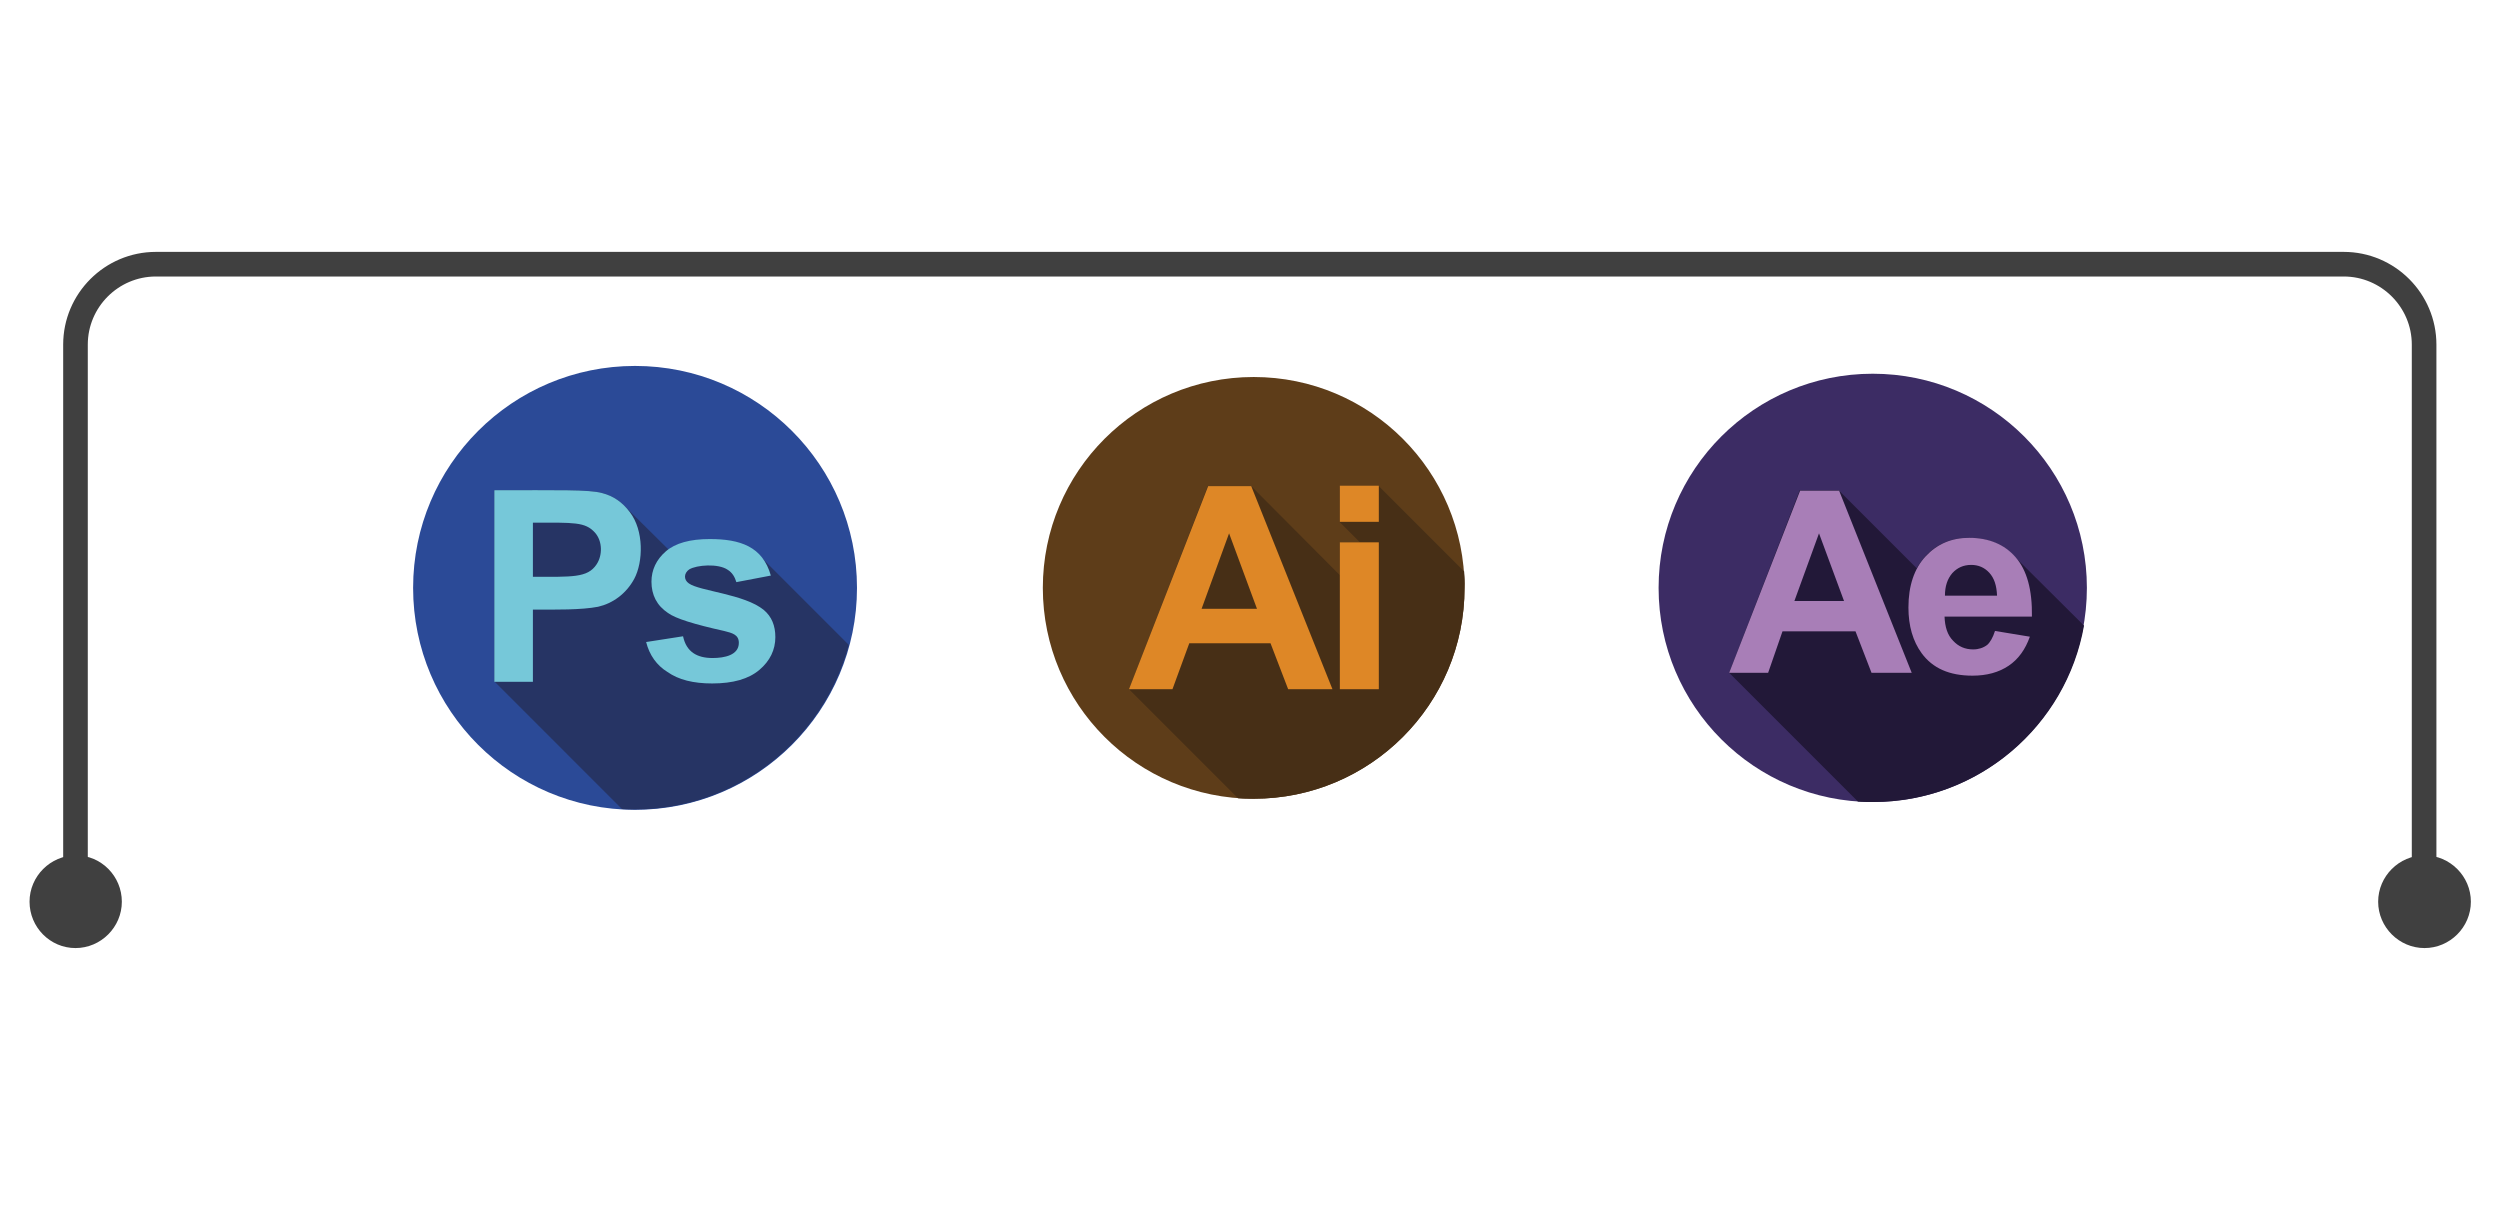
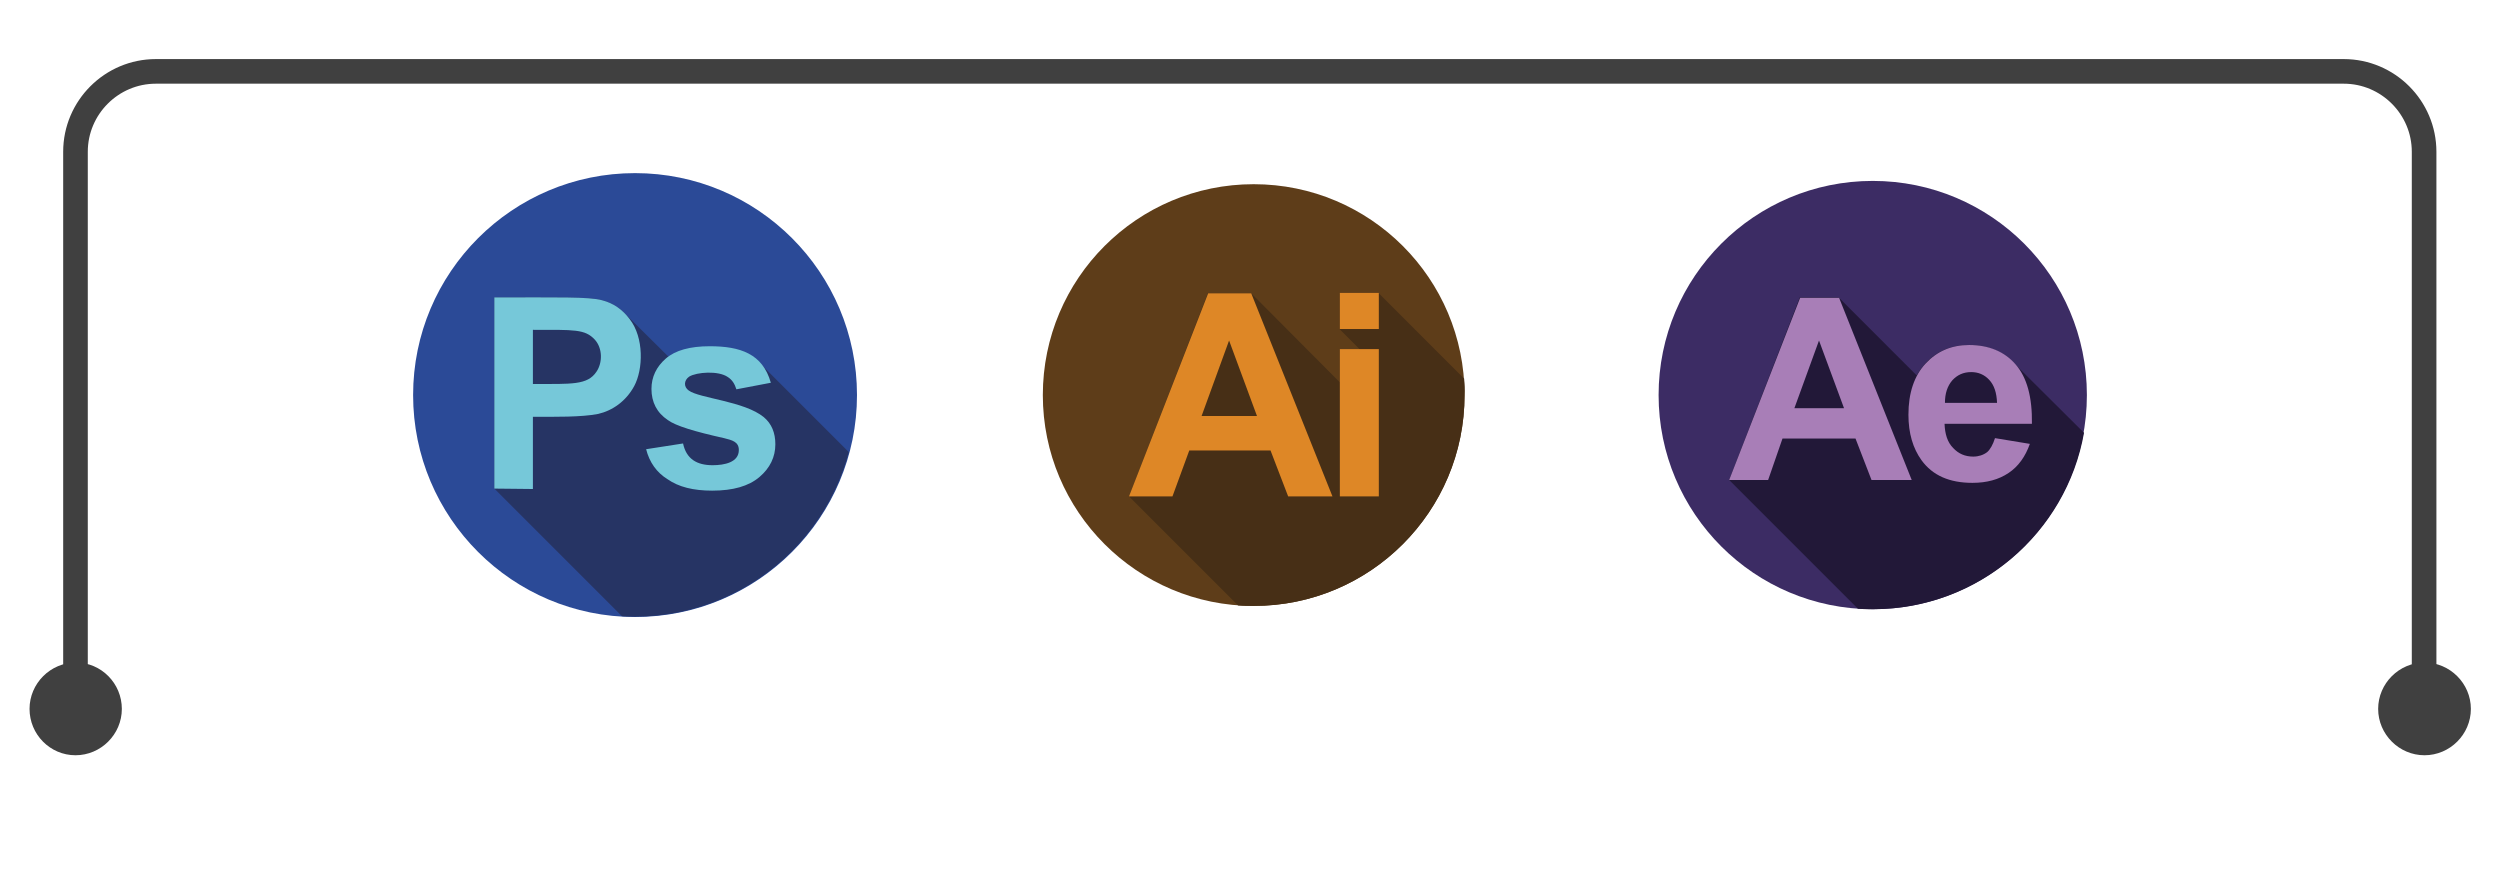
- <svg xmlns="http://www.w3.org/2000/svg" version="1.1" id="Layer_1" x="0px" y="0px" viewBox="0 0 609.4 295.4" style="enable-background:new 0 0 609.4 295.4;" xml:space="preserve">
+ <svg xmlns="http://www.w3.org/2000/svg" version="1.1" id="Layer_1" x="0px" y="0px" viewBox="0 0 609.4 212" style="enable-background:new 0 0 609.4 212;" xml:space="preserve">
  <style type="text/css">
	.st0{fill:#2B4A97;}
	.st1{fill:#263464;}
	.st2{fill:#76C8D9;}
	.st3{fill:#3C2C64;}
	.st4{fill:#221838;}
	.st5{fill:#A87EB7;}
	.st6{fill:#5E3D19;}
	.st7{fill:#472F16;}
	.st8{fill:#DE8726;}
	.st9{opacity:0.75;}
	.st10{fill:none;stroke:#000000;stroke-width:6;stroke-miterlimit:10;}
</style>
  <g>
    <g>
      <g>
-         <circle class="st0" cx="154.8" cy="143.3" r="54.1" />
-         <path class="st1" d="M172.9,131.6c-4.3,0-7.6,0.8-9.9,2.4l-10.4-10.3l0,0c-1.6-1.7-3.5-2.9-5.8-3.5c-3.2-0.9-10.9-0.7-26.3-0.7     v46.6l31.1,31.1c1,0.1,2.1,0.1,3.1,0.1c25,0,46.1-17,52.2-40.1l-22-22l0,0C182.1,132.4,178,131.6,172.9,131.6z" />
+         <circle class="st0" cx="154.8" cy="96.3" r="54.1" />
+         <path class="st1" d="M172.9,84.6c-4.3,0-7.6,0.8-9.9,2.4l-10.4-10.3l0,0c-1.6-1.7-3.5-2.9-5.8-3.5c-3.2-0.9-10.9-0.7-26.3-0.7     v46.6l31.1,31.1c1,0.1,2.1,0.1,3.1,0.1c25,0,46.1-17,52.2-40.1l-22-22l0,0C182.1,85.4,178,84.6,172.9,84.6z" />
        <g>
-           <path class="st2" d="M120.5,166.1v-46.6c15.4,0,23.1-0.2,26.3,0.7c2.7,0.7,4.9,2.2,6.7,4.6c3.5,4.5,3.3,12.2,1.1,16.3      c-2,3.7-5.3,6-8.8,6.8c-4.1,0.8-10.3,0.7-15.9,0.7v17.6H120.5L120.5,166.1z M129.9,127.4v13.2c9.5,0,13.3,0.3,15.5-3      c1.5-2.2,1.5-5.7-0.4-7.8C142.6,127.2,140,127.4,129.9,127.4z" />
-           <path class="st2" d="M157.5,156.5l9-1.4c0.8,3.8,3.4,5.3,7.2,5.3c2.9,0,6.4-0.7,6.4-3.7c0-2-1.6-2.4-3.6-2.9      c-7.2-1.6-11.8-3-13.7-4.4c-2.7-1.8-4-4.4-4-7.6c0-2.9,1.2-5.4,3.5-7.4c2.3-2,5.9-3,10.7-3c7.4,0,12.9,1.8,14.9,8.9l-8.4,1.6      c-0.4-1.3-1-2.3-2.1-3c-2.3-1.6-7.6-1.2-9.4-0.1c-1.3,0.9-1.4,2.5-0.1,3.4c2.6,1.9,13.6,2.6,18.3,6.5c1.9,1.6,2.8,3.8,2.8,6.6      c0,3.1-1.3,5.8-3.9,8c-2.6,2.2-6.4,3.3-11.5,3.3c-4.6,0-8.2-0.9-10.9-2.8C160.1,162.2,158.3,159.7,157.5,156.5z" />
+           <path class="st2" d="M120.5,119.1V72.5c15.4,0,23.1-0.2,26.3,0.7c2.7,0.7,4.9,2.2,6.7,4.6c3.5,4.5,3.3,12.2,1.1,16.3      c-2,3.7-5.3,6-8.8,6.8c-4.1,0.8-10.3,0.7-15.9,0.7v17.6L120.5,119.1L120.5,119.1z M129.9,80.4v13.2c9.5,0,13.3,0.3,15.5-3      c1.5-2.2,1.5-5.7-0.4-7.8C142.6,80.2,140,80.4,129.9,80.4z" />
+           <path class="st2" d="M157.5,109.5l9-1.4c0.8,3.8,3.4,5.3,7.2,5.3c2.9,0,6.4-0.7,6.4-3.7c0-2-1.6-2.4-3.6-2.9      c-7.2-1.6-11.8-3-13.7-4.4c-2.7-1.8-4-4.4-4-7.6c0-2.9,1.2-5.4,3.5-7.4c2.3-2,5.9-3,10.7-3c7.4,0,12.9,1.8,14.9,8.9l-8.4,1.6      c-0.4-1.3-1-2.3-2.1-3c-2.3-1.6-7.6-1.2-9.4-0.1c-1.3,0.9-1.4,2.5-0.1,3.4c2.6,1.9,13.6,2.6,18.3,6.5c1.9,1.6,2.8,3.8,2.8,6.6      c0,3.1-1.3,5.8-3.9,8c-2.6,2.2-6.4,3.3-11.5,3.3c-4.6,0-8.2-0.9-10.9-2.8C160.1,115.2,158.3,112.7,157.5,109.5z" />
        </g>
      </g>
      <g>
-         <circle class="st3" cx="456.5" cy="143.3" r="52.2" />
-         <path class="st4" d="M479.9,131.1c-4.3,0-7.8,1.5-10.6,4.5c-0.8,0.9-1.5,1.9-2.1,2.9l-19-19h-9.5L421.5,164l31.4,31.4     c1.2,0.1,2.5,0.1,3.7,0.1c25.7,0,47.1-18.6,51.4-43L490.4,135l0,0C487.7,132.4,484.2,131.1,479.9,131.1z" />
+         <circle class="st3" cx="456.5" cy="96.3" r="52.2" />
+         <path class="st4" d="M479.9,84.1c-4.3,0-7.8,1.5-10.6,4.5c-0.8,0.9-1.5,1.9-2.1,2.9l-19-19h-9.5L421.5,117l31.4,31.4     c1.2,0.1,2.5,0.1,3.7,0.1c25.7,0,47.1-18.6,51.4-43L490.4,88l0,0C487.7,85.4,484.2,84.1,479.9,84.1z" />
        <g>
-           <path class="st5" d="M466,164h-9.8l-3.9-10.1h-17.8L431,164h-9.5l17.3-44.4h9.5L466,164z M449.5,146.5l-6.1-16.5l-6,16.5H449.5z      " />
-           <path class="st5" d="M486.3,153.8l8.5,1.4c-1.1,3.1-2.8,5.5-5.2,7.1c-2.4,1.6-5.3,2.4-8.8,2.4c-5.6,0-9.7-1.8-12.4-5.5      c-2.1-2.9-3.2-6.6-3.2-11.1c0-5.3,1.4-9.5,4.2-12.5c2.8-3,6.3-4.5,10.6-4.5c4.8,0,8.6,1.6,11.3,4.7c2.8,3.2,4.1,8,4,14.5h-21.3      c0.1,2.5,0.7,4.5,2.1,5.9c1.3,1.4,2.9,2.1,4.9,2.1c1.3,0,2.5-0.4,3.4-1.1C485.1,156.6,485.8,155.4,486.3,153.8z M486.8,145.2      c-0.1-2.5-0.7-4.3-1.9-5.6c-1.2-1.3-2.7-1.9-4.4-1.9c-1.9,0-3.4,0.7-4.6,2c-1.2,1.4-1.8,3.2-1.8,5.5L486.8,145.2L486.8,145.2z" />
+           <path class="st5" d="M466,117h-9.8l-3.9-10.1h-17.8L431,117h-9.5l17.3-44.4h9.5L466,117z M449.5,99.5L443.4,83l-6,16.5H449.5z" />
+           <path class="st5" d="M486.3,106.8l8.5,1.4c-1.1,3.1-2.8,5.5-5.2,7.1c-2.4,1.6-5.3,2.4-8.8,2.4c-5.6,0-9.7-1.8-12.4-5.5      c-2.1-2.9-3.2-6.6-3.2-11.1c0-5.3,1.4-9.5,4.2-12.5c2.8-3,6.3-4.5,10.6-4.5c4.8,0,8.6,1.6,11.3,4.7c2.8,3.2,4.1,8,4,14.5h-21.3      c0.1,2.5,0.7,4.5,2.1,5.9c1.3,1.4,2.9,2.1,4.9,2.1c1.3,0,2.5-0.4,3.4-1.1C485.1,109.6,485.8,108.4,486.3,106.8z M486.8,98.2      c-0.1-2.5-0.7-4.3-1.9-5.6c-1.2-1.3-2.7-1.9-4.4-1.9c-1.9,0-3.4,0.7-4.6,2c-1.2,1.4-1.8,3.2-1.8,5.5L486.8,98.2L486.8,98.2z" />
        </g>
      </g>
      <g>
-         <circle class="st6" cx="305.6" cy="143.3" r="51.4" />
-         <path class="st7" d="M356.9,139.3l-20.8-20.8h-9.5v8.8l4.9,4.9h-4.9v8L305,118.5h-10.6L275.2,168l26.6,26.6     c1.3,0.1,2.5,0.1,3.8,0.1c28.4,0,51.4-23,51.4-51.4C357.1,142,357,140.6,356.9,139.3z" />
+         <circle class="st6" cx="305.6" cy="96.3" r="51.4" />
+         <path class="st7" d="M356.9,92.3l-20.8-20.8h-9.5v8.8l4.9,4.9h-4.9v8L305,71.5h-10.6L275.2,121l26.6,26.6     c1.3,0.1,2.5,0.1,3.8,0.1c28.4,0,51.4-23,51.4-51.4C357.1,95,357,93.6,356.9,92.3z" />
        <g>
-           <path class="st8" d="M324.8,168H314l-4.3-11.2h-19.8l-4.1,11.2h-10.6l19.3-49.5H305L324.8,168z M306.4,148.4l-6.8-18.4      l-6.7,18.4H306.4z" />
-           <path class="st8" d="M326.6,127.2v-8.8h9.5v8.8H326.6z M326.6,168v-35.8h9.5V168L326.6,168L326.6,168z" />
+           <path class="st8" d="M324.8,121H314l-4.3-11.2h-19.8l-4.1,11.2h-10.6l19.3-49.5H305L324.8,121z M306.4,101.4L299.6,83l-6.7,18.4      H306.4z" />
+           <path class="st8" d="M326.6,80.2v-8.8h9.5v8.8H326.6z M326.6,121V85.1h9.5V121L326.6,121L326.6,121z" />
        </g>
      </g>
    </g>
    <g>
      <g class="st9">
-         <path class="st10" d="M18.4,220.4V84c0-10.8,8.8-19.6,19.6-19.6h533.3c10.8,0,19.6,8.8,19.6,19.6v136.4" />
+         <path class="st10" d="M18.4,173.4V37c0-10.8,8.8-19.6,19.6-19.6h533.3c10.8,0,19.6,8.8,19.6,19.6v136.4" />
        <g>
-           <path d="M29.7,219.8c0,6.2-5.1,11.3-11.3,11.3S7.2,226,7.2,219.8c0-6.2,5.1-11.3,11.3-11.3S29.7,213.6,29.7,219.8z" />
+           <path d="M29.7,172.8c0,6.2-5.1,11.3-11.3,11.3S7.2,179,7.2,172.8c0-6.2,5.1-11.3,11.3-11.3S29.7,166.6,29.7,172.8z" />
        </g>
        <g>
-           <path d="M579.7,219.8c0,6.2,5.1,11.3,11.3,11.3s11.3-5.1,11.3-11.3c0-6.2-5.1-11.3-11.3-11.3S579.7,213.6,579.7,219.8z" />
+           <path d="M579.7,172.8c0,6.2,5.1,11.3,11.3,11.3s11.3-5.1,11.3-11.3c0-6.2-5.1-11.3-11.3-11.3S579.7,166.6,579.7,172.8z" />
        </g>
      </g>
    </g>
  </g>
</svg>
